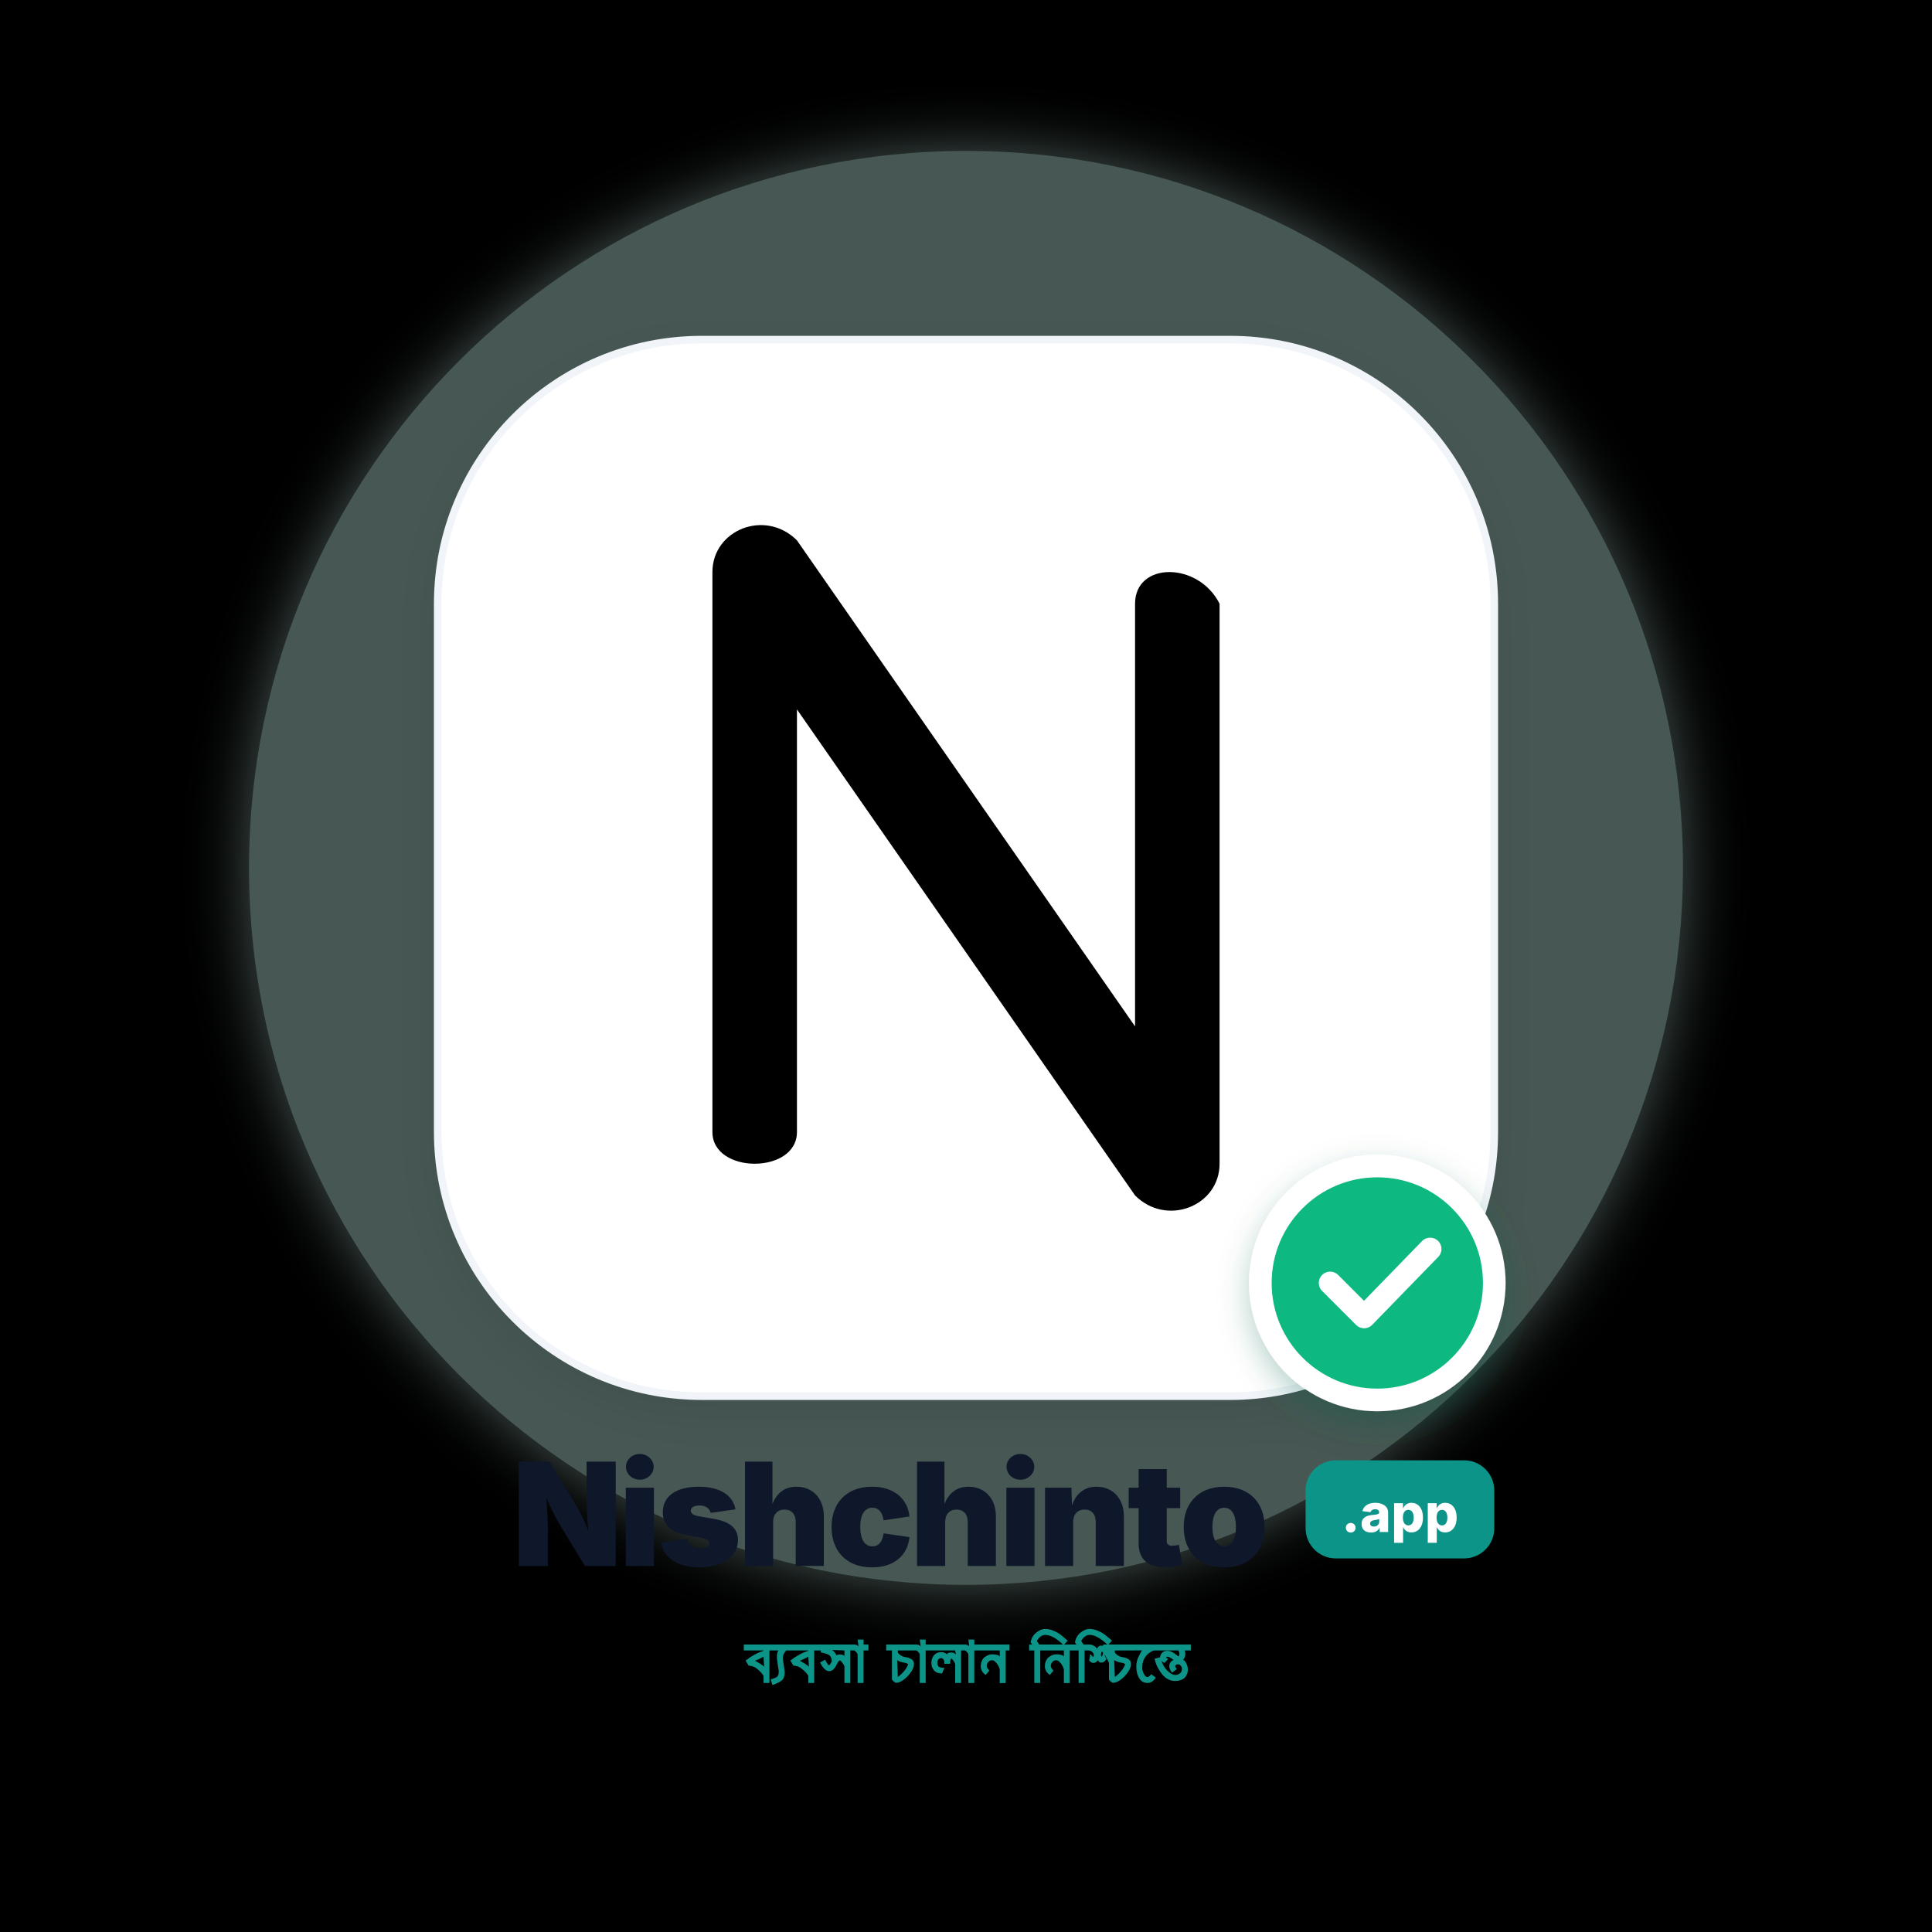
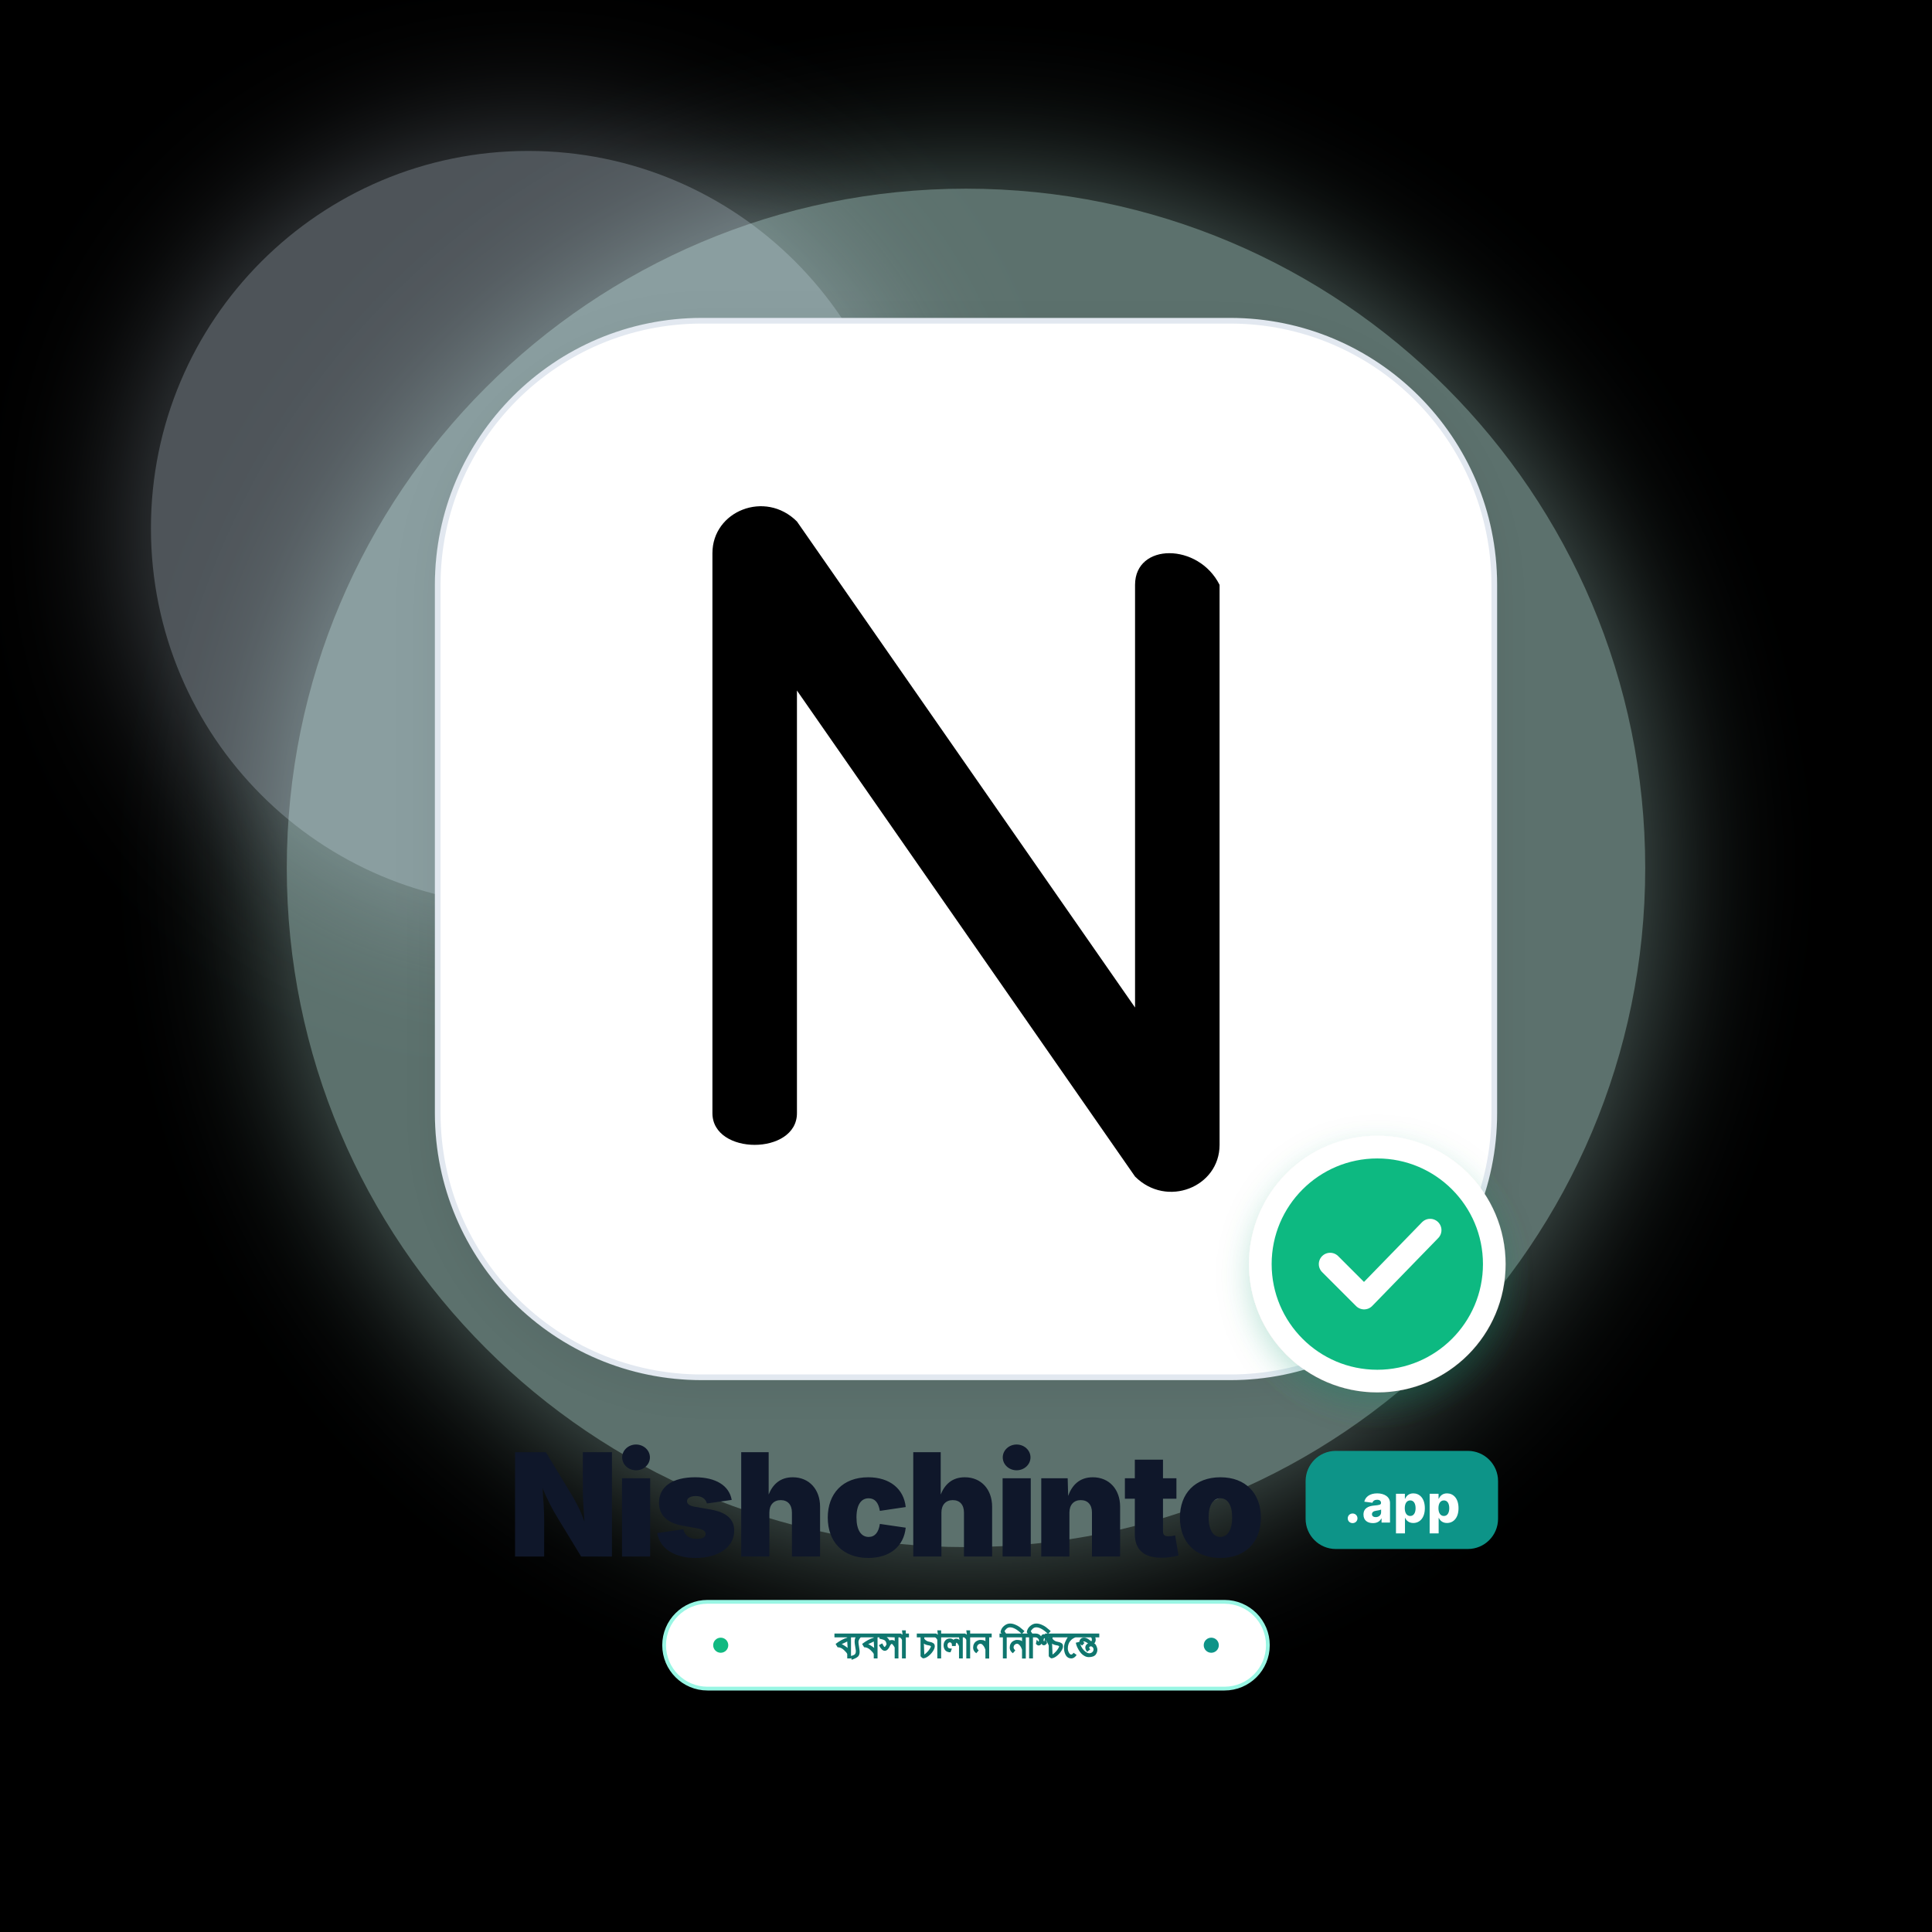
<svg xmlns="http://www.w3.org/2000/svg" viewBox="0 0 1024 1024" width="1024" height="1024">
  <defs>
-     <linearGradient id="bgGrad" x1="0%" y1="0%" x2="100%" y2="100%">
-       <stop offset="0%" stopColor="#ffffff" />
-       <stop offset="60%" stopColor="#f8fafc" />
-       <stop offset="100%" stopColor="#f0fdfa" />
+     <linearGradient id="mainThemeBg" x1="0%" y1="0%" x2="100%" y2="100%">
+       <stop offset="0%" stopColor="#f0fdfa" />
+       <stop offset="50%" stopColor="#ffffff" />
+       <stop offset="100%" stopColor="#f8fafc" />
    </linearGradient>
    <linearGradient id="nGradient" x1="0%" y1="0%" x2="100%" y2="100%">
      <stop offset="0%" stopColor="#00c49f" />
      <stop offset="50%" stopColor="#00b4d8" />
      <stop offset="100%" stopColor="#0284c7" />
    </linearGradient>
-     <filter id="squircleShadow" x="-15%" y="-15%" width="135%" height="135%" filterUnits="userSpaceOnUse">
-       <feDropShadow dx="0" dy="24" stdDeviation="32" flood-color="#0f766e" flood-opacity="0.14" />
-       <feDropShadow dx="0" dy="8" stdDeviation="12" flood-color="#0f172a" flood-opacity="0.08" />
-     </filter>
-     <filter id="badgeShadow" x="-20%" y="-20%" width="140%" height="140%">
-       <feDropShadow dx="0" dy="6" stdDeviation="8" flood-color="#065f46" flood-opacity="0.3" />
-     </filter>
-     <filter id="softGlow" x="-20%" y="-20%" width="140%" height="140%">
-       <feGaussianBlur stdDeviation="16" result="blur" />
+     <filter id="ambientLight" x="-20%" y="-20%" width="140%" height="140%">
+       <feGaussianBlur stdDeviation="40" result="blur" />
      <feComposite in="SourceGraphic" in2="blur" operator="over" />
    </filter>
+     <filter id="cardShadow" x="-20%" y="-20%" width="140%" height="140%">
+       <feDropShadow dx="0" dy="20" stdDeviation="30" flood-color="#0d9488" flood-opacity="0.12" />
+       <feDropShadow dx="0" dy="6" stdDeviation="12" flood-color="#0f172a" flood-opacity="0.06" />
+     </filter>
+     <filter id="badgeShadow" x="-25%" y="-25%" width="150%" height="150%">
+       <feDropShadow dx="0" dy="6" stdDeviation="8" flood-color="#059669" flood-opacity="0.25" />
+     </filter>
  </defs>
-   <rect width="1024" height="1024" fill="url(#bgGrad)" />
-   <circle cx="512" cy="460" r="380" fill="#ccfbf1" opacity="0.35" filter="url(#softGlow)" />
-   <circle cx="512" cy="460" r="280" fill="#e0f2fe" opacity="0.45" />
-   <g filter="url(#squircleShadow)">
-     <rect x="232" y="180" width="560" height="560" rx="140" fill="#ffffff" stroke="#f1f5f9" stroke-width="4" />
-     <g transform="translate(232, 180) scale(5.6)">
+   <rect width="1024" height="1024" fill="url(#mainThemeBg)" />
+   <circle cx="512" cy="460" r="360" fill="#ccfbf1" opacity="0.45" filter="url(#ambientLight)" />
+   <circle cx="280" cy="280" r="200" fill="#e0f2fe" opacity="0.35" filter="url(#ambientLight)" />
+   <g filter="url(#cardShadow)">
+     <rect x="232" y="170" width="560" height="560" rx="140" fill="#ffffff" stroke="#e2e8f0" stroke-width="3" />
+     <g transform="translate(232, 170) scale(5.6)">
      <path d="M26 22 C26 18 31 16 34 19 L66 65 L66 25 C66 21 72 21 74 25 L74 78 C74 82 69 84 66 81 L34 35 L34 75 C34 79 26 79 26 75 Z" fill="url(#nGradient)" />
    </g>
    <g filter="url(#badgeShadow)">
-       <circle cx="730" cy="680" r="62" fill="#10b981" stroke="#ffffff" stroke-width="12" />
-       <path d="M705 680 L723 698 L758 662" fill="none" stroke="#ffffff" stroke-width="12" stroke-linecap="round" stroke-linejoin="round" />
+       <circle cx="730" cy="670" r="62" fill="#10b981" stroke="#ffffff" stroke-width="12" />
+       <path d="M705 670 L723 688 L758 652" fill="none" stroke="#ffffff" stroke-width="12" stroke-linecap="round" stroke-linejoin="round" />
    </g>
  </g>
-   <g transform="translate(512, 830)" text-anchor="middle">
-     <text x="-40" y="0" font-family="system-ui, -apple-system, sans-serif" font-size="76" font-weight="900" letter-spacing="-2" fill="#0f172a">Nishchinto</text>
-     <rect x="180" y="-56" width="100" height="52" rx="16" fill="#0d9488" />
-     <text x="230" y="-18" font-family="system-ui, -apple-system, sans-serif" font-size="28" font-weight="800" fill="#ffffff">.app</text>
-     <text x="0" y="62" font-family="'Hind Siliguri', system-ui, sans-serif" font-size="34" font-weight="700" letter-spacing="2" fill="#0d9488">ব্যবসা চালান নিশ্চিন্তে</text>
+   <g transform="translate(512, 825)" text-anchor="middle">
+     <text x="-42" y="0" font-family="system-ui, -apple-system, sans-serif" font-size="76" font-weight="900" letter-spacing="-2" fill="#0f172a">Nishchinto</text>
+     <rect x="180" y="-56" width="102" height="52" rx="16" fill="#0d9488" />
+     <text x="231" y="-18" font-family="system-ui, -apple-system, sans-serif" font-size="28" font-weight="800" fill="#ffffff">.app</text>
+     <g transform="translate(0, 52)">
+       <rect x="-160" y="-28" width="320" height="46" rx="23" fill="#ffffff" stroke="#99f6e4" stroke-width="2" />
+       <circle cx="-130" cy="-5" r="4" fill="#10b981" />
+       <text x="0" y="2" font-family="'Hind Siliguri', system-ui, sans-serif" font-size="22" font-weight="700" fill="#0f766e">ব্যবসা চালান নিশ্চিন্তে</text>
+       <circle cx="130" cy="-5" r="4" fill="#0d9488" />
+     </g>
  </g>
</svg>
